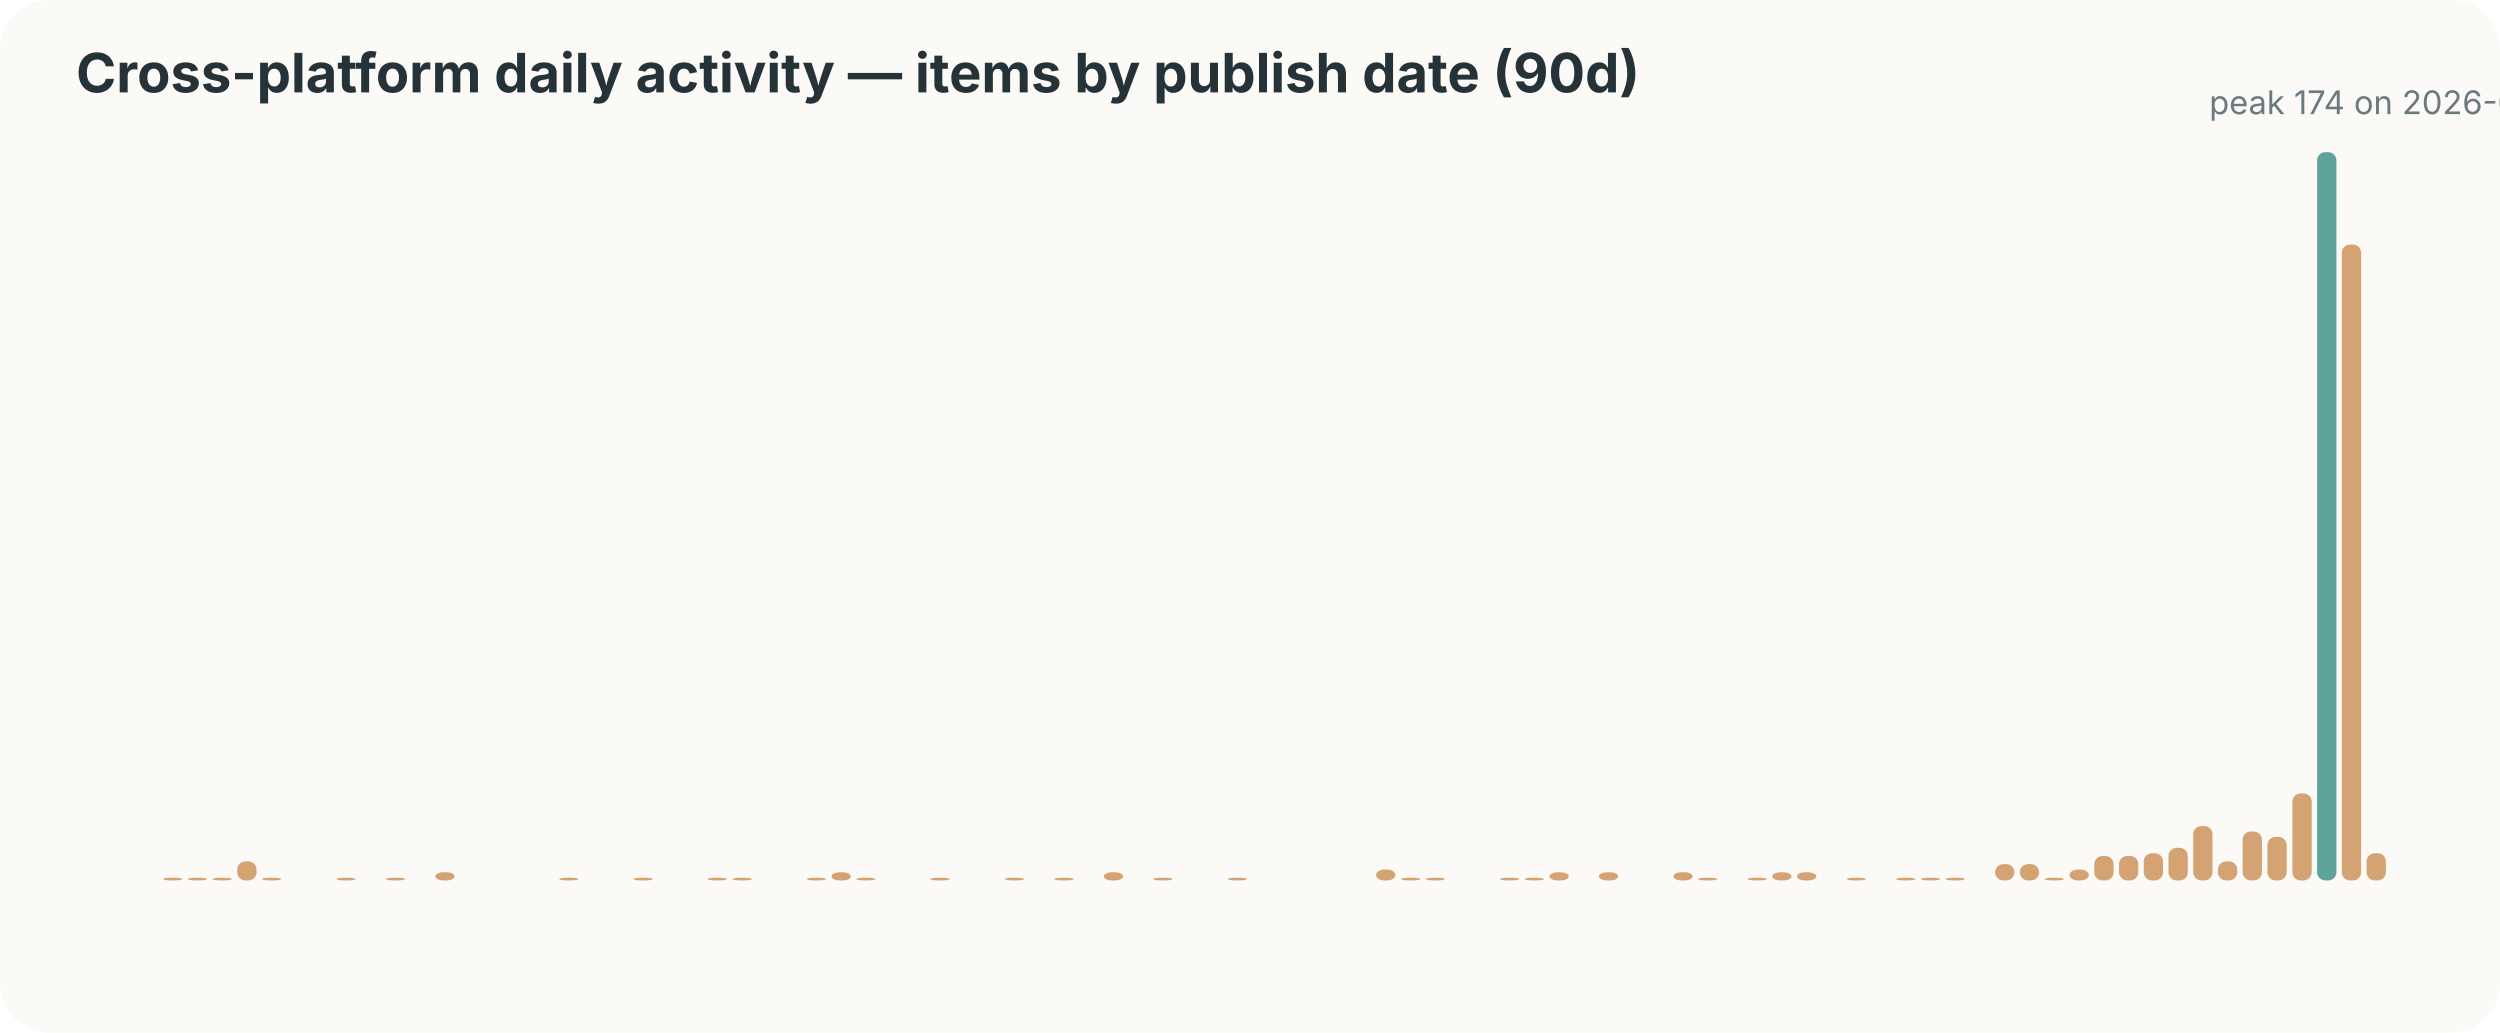
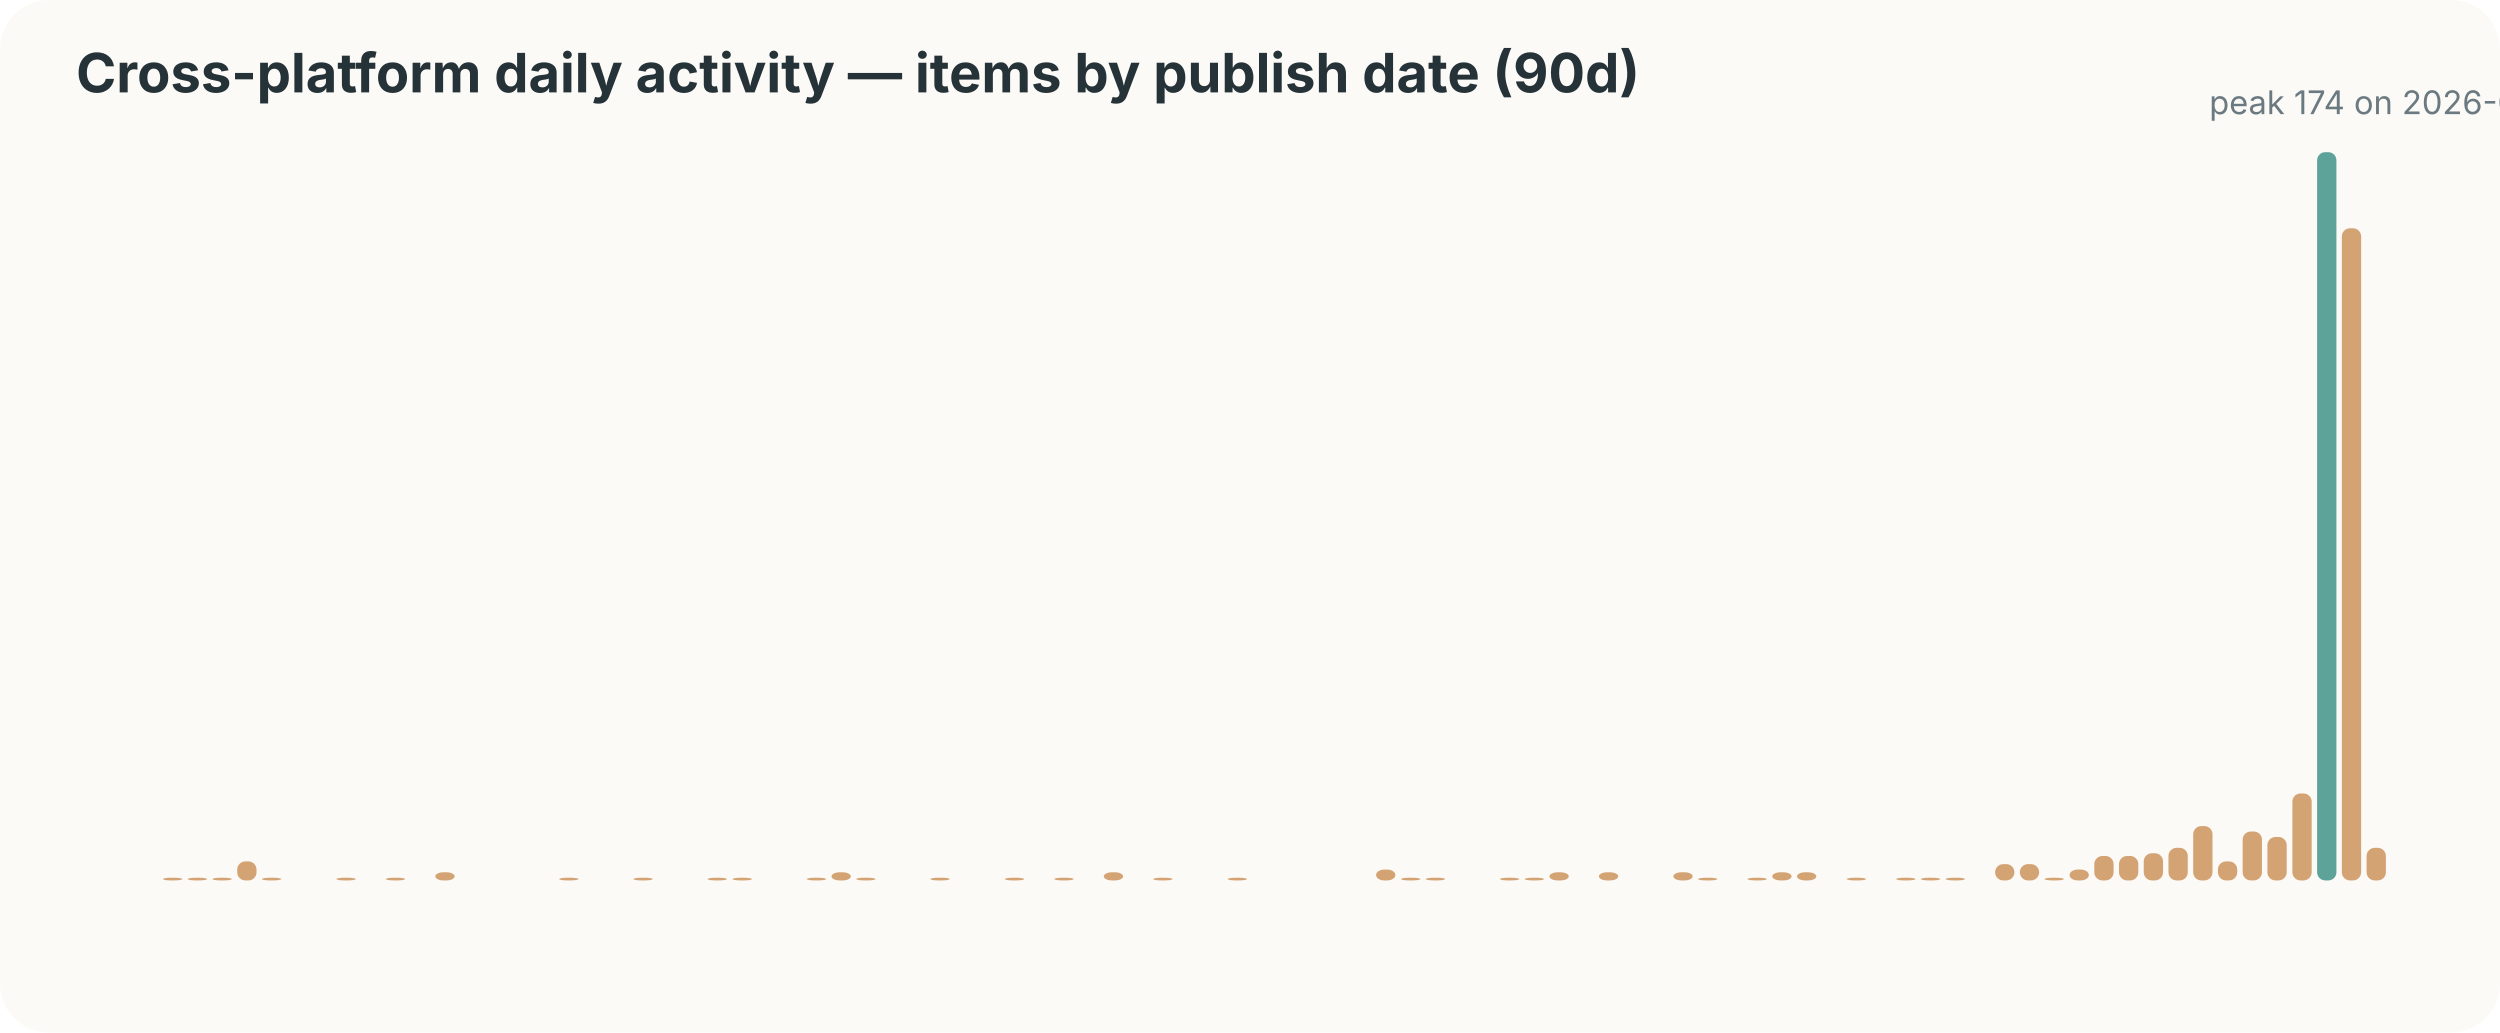
<svg xmlns="http://www.w3.org/2000/svg" width="920" height="380" viewBox="0 0 920 380">
  <style>text{font-family:-apple-system,BlinkMacSystemFont,"Segoe UI",sans-serif;fill:#253237} .muted{fill:#6b7a80;font-size:12px}</style>
  <rect width="100%" height="100%" rx="18" fill="#fbfaf7" />
  <text x="28" y="34" font-size="20" font-weight="700">Cross-platform daily activity — items by publish date (90d)</text>
  <rect x="60.0" y="323.0" width="7.1" height="1" rx="3" fill="#d4a373" />
  <rect x="69.1" y="323.0" width="7.1" height="1" rx="3" fill="#d4a373" />
  <rect x="78.2" y="323.0" width="7.1" height="1" rx="3" fill="#d4a373" />
  <rect x="87.3" y="317.0" width="7.1" height="7" rx="3" fill="#d4a373" />
  <rect x="96.4" y="323.0" width="7.1" height="1" rx="3" fill="#d4a373" />
  <rect x="105.6" y="324.0" width="7.1" height="0" rx="3" fill="#d4a373" />
  <rect x="114.7" y="324.0" width="7.1" height="0" rx="3" fill="#d4a373" />
  <rect x="123.8" y="323.0" width="7.1" height="1" rx="3" fill="#d4a373" />
  <rect x="132.9" y="324.0" width="7.1" height="0" rx="3" fill="#d4a373" />
  <rect x="142.0" y="323.0" width="7.1" height="1" rx="3" fill="#d4a373" />
  <rect x="151.1" y="324.0" width="7.1" height="0" rx="3" fill="#d4a373" />
  <rect x="160.2" y="321.0" width="7.1" height="3" rx="3" fill="#d4a373" />
  <rect x="169.3" y="324.0" width="7.1" height="0" rx="3" fill="#d4a373" />
  <rect x="178.4" y="324.0" width="7.1" height="0" rx="3" fill="#d4a373" />
  <rect x="187.6" y="324.0" width="7.1" height="0" rx="3" fill="#d4a373" />
  <rect x="196.7" y="324.0" width="7.1" height="0" rx="3" fill="#d4a373" />
  <rect x="205.8" y="323.0" width="7.1" height="1" rx="3" fill="#d4a373" />
  <rect x="214.9" y="324.0" width="7.1" height="0" rx="3" fill="#d4a373" />
  <rect x="224.0" y="324.0" width="7.1" height="0" rx="3" fill="#d4a373" />
  <rect x="233.1" y="323.0" width="7.1" height="1" rx="3" fill="#d4a373" />
  <rect x="242.2" y="324.0" width="7.1" height="0" rx="3" fill="#d4a373" />
  <rect x="251.3" y="324.0" width="7.1" height="0" rx="3" fill="#d4a373" />
  <rect x="260.4" y="323.0" width="7.1" height="1" rx="3" fill="#d4a373" />
  <rect x="269.6" y="323.0" width="7.1" height="1" rx="3" fill="#d4a373" />
  <rect x="278.7" y="324.0" width="7.1" height="0" rx="3" fill="#d4a373" />
  <rect x="287.8" y="324.0" width="7.1" height="0" rx="3" fill="#d4a373" />
  <rect x="296.9" y="323.0" width="7.1" height="1" rx="3" fill="#d4a373" />
  <rect x="306.0" y="321.0" width="7.1" height="3" rx="3" fill="#d4a373" />
  <rect x="315.1" y="323.0" width="7.1" height="1" rx="3" fill="#d4a373" />
  <rect x="324.2" y="324.0" width="7.1" height="0" rx="3" fill="#d4a373" />
  <rect x="333.3" y="324.0" width="7.1" height="0" rx="3" fill="#d4a373" />
  <rect x="342.4" y="323.0" width="7.1" height="1" rx="3" fill="#d4a373" />
  <rect x="351.6" y="324.0" width="7.1" height="0" rx="3" fill="#d4a373" />
  <rect x="360.7" y="324.0" width="7.1" height="0" rx="3" fill="#d4a373" />
  <rect x="369.8" y="323.0" width="7.1" height="1" rx="3" fill="#d4a373" />
  <rect x="378.9" y="324.0" width="7.1" height="0" rx="3" fill="#d4a373" />
  <rect x="388.0" y="323.0" width="7.1" height="1" rx="3" fill="#d4a373" />
  <rect x="397.1" y="324.0" width="7.1" height="0" rx="3" fill="#d4a373" />
  <rect x="406.2" y="321.0" width="7.1" height="3" rx="3" fill="#d4a373" />
  <rect x="415.3" y="324.0" width="7.1" height="0" rx="3" fill="#d4a373" />
  <rect x="424.4" y="323.0" width="7.1" height="1" rx="3" fill="#d4a373" />
  <rect x="433.6" y="324.0" width="7.1" height="0" rx="3" fill="#d4a373" />
  <rect x="442.7" y="324.0" width="7.1" height="0" rx="3" fill="#d4a373" />
  <rect x="451.8" y="323.0" width="7.1" height="1" rx="3" fill="#d4a373" />
  <rect x="460.9" y="324.0" width="7.1" height="0" rx="3" fill="#d4a373" />
  <rect x="470.0" y="324.0" width="7.1" height="0" rx="3" fill="#d4a373" />
  <rect x="479.1" y="324.0" width="7.1" height="0" rx="3" fill="#d4a373" />
  <rect x="488.2" y="324.0" width="7.1" height="0" rx="3" fill="#d4a373" />
  <rect x="497.3" y="324.0" width="7.1" height="0" rx="3" fill="#d4a373" />
  <rect x="506.4" y="320.0" width="7.1" height="4" rx="3" fill="#d4a373" />
  <rect x="515.6" y="323.0" width="7.1" height="1" rx="3" fill="#d4a373" />
  <rect x="524.7" y="323.0" width="7.1" height="1" rx="3" fill="#d4a373" />
  <rect x="533.8" y="324.0" width="7.1" height="0" rx="3" fill="#d4a373" />
  <rect x="542.9" y="324.0" width="7.1" height="0" rx="3" fill="#d4a373" />
  <rect x="552.0" y="323.0" width="7.1" height="1" rx="3" fill="#d4a373" />
  <rect x="561.1" y="323.0" width="7.1" height="1" rx="3" fill="#d4a373" />
  <rect x="570.2" y="321.0" width="7.1" height="3" rx="3" fill="#d4a373" />
  <rect x="579.3" y="324.0" width="7.1" height="0" rx="3" fill="#d4a373" />
  <rect x="588.4" y="321.0" width="7.1" height="3" rx="3" fill="#d4a373" />
  <rect x="597.6" y="324.0" width="7.1" height="0" rx="3" fill="#d4a373" />
  <rect x="606.7" y="324.0" width="7.1" height="0" rx="3" fill="#d4a373" />
  <rect x="615.8" y="321.0" width="7.1" height="3" rx="3" fill="#d4a373" />
  <rect x="624.9" y="323.0" width="7.1" height="1" rx="3" fill="#d4a373" />
  <rect x="634.0" y="324.0" width="7.1" height="0" rx="3" fill="#d4a373" />
  <rect x="643.1" y="323.0" width="7.1" height="1" rx="3" fill="#d4a373" />
  <rect x="652.2" y="321.0" width="7.1" height="3" rx="3" fill="#d4a373" />
  <rect x="661.3" y="321.0" width="7.1" height="3" rx="3" fill="#d4a373" />
  <rect x="670.4" y="324.0" width="7.1" height="0" rx="3" fill="#d4a373" />
  <rect x="679.6" y="323.0" width="7.1" height="1" rx="3" fill="#d4a373" />
  <rect x="688.7" y="324.0" width="7.1" height="0" rx="3" fill="#d4a373" />
  <rect x="697.8" y="323.0" width="7.1" height="1" rx="3" fill="#d4a373" />
  <rect x="706.9" y="323.0" width="7.1" height="1" rx="3" fill="#d4a373" />
  <rect x="716.0" y="323.0" width="7.1" height="1" rx="3" fill="#d4a373" />
  <rect x="725.1" y="324.0" width="7.1" height="0" rx="3" fill="#d4a373" />
  <rect x="734.2" y="318.0" width="7.1" height="6" rx="3" fill="#d4a373" />
  <rect x="743.3" y="318.0" width="7.1" height="6" rx="3" fill="#d4a373" />
  <rect x="752.4" y="323.0" width="7.1" height="1" rx="3" fill="#d4a373" />
  <rect x="761.6" y="320.0" width="7.1" height="4" rx="3" fill="#d4a373" />
  <rect x="770.7" y="315.0" width="7.1" height="9" rx="3" fill="#d4a373" />
  <rect x="779.8" y="315.0" width="7.1" height="9" rx="3" fill="#d4a373" />
  <rect x="788.9" y="314.0" width="7.1" height="10" rx="3" fill="#d4a373" />
  <rect x="798.0" y="312.0" width="7.1" height="12" rx="3" fill="#d4a373" />
  <rect x="807.1" y="304.0" width="7.1" height="20" rx="3" fill="#d4a373" />
  <rect x="816.2" y="317.0" width="7.1" height="7" rx="3" fill="#d4a373" />
  <rect x="825.3" y="306.0" width="7.1" height="18" rx="3" fill="#d4a373" />
  <rect x="834.4" y="308.0" width="7.1" height="16" rx="3" fill="#d4a373" />
  <rect x="843.6" y="292.0" width="7.1" height="32" rx="3" fill="#d4a373" />
  <rect x="852.7" y="56.0" width="7.1" height="268" rx="3" fill="#5da399" />
-   <rect x="861.8" y="90.0" width="7.1" height="234" rx="3" fill="#d4a373" />
-   <rect x="870.9" y="314.0" width="7.1" height="10" rx="3" fill="#d4a373" />
+   <rect x="861.8" y="84.0" width="7.1" height="240" rx="3" fill="#d4a373" />
+   <rect x="870.9" y="312.0" width="7.1" height="12" rx="3" fill="#d4a373" />
  <text x="813" y="42" font-size="12" class="muted">peak 174 on 2026-08-13</text>
</svg>
